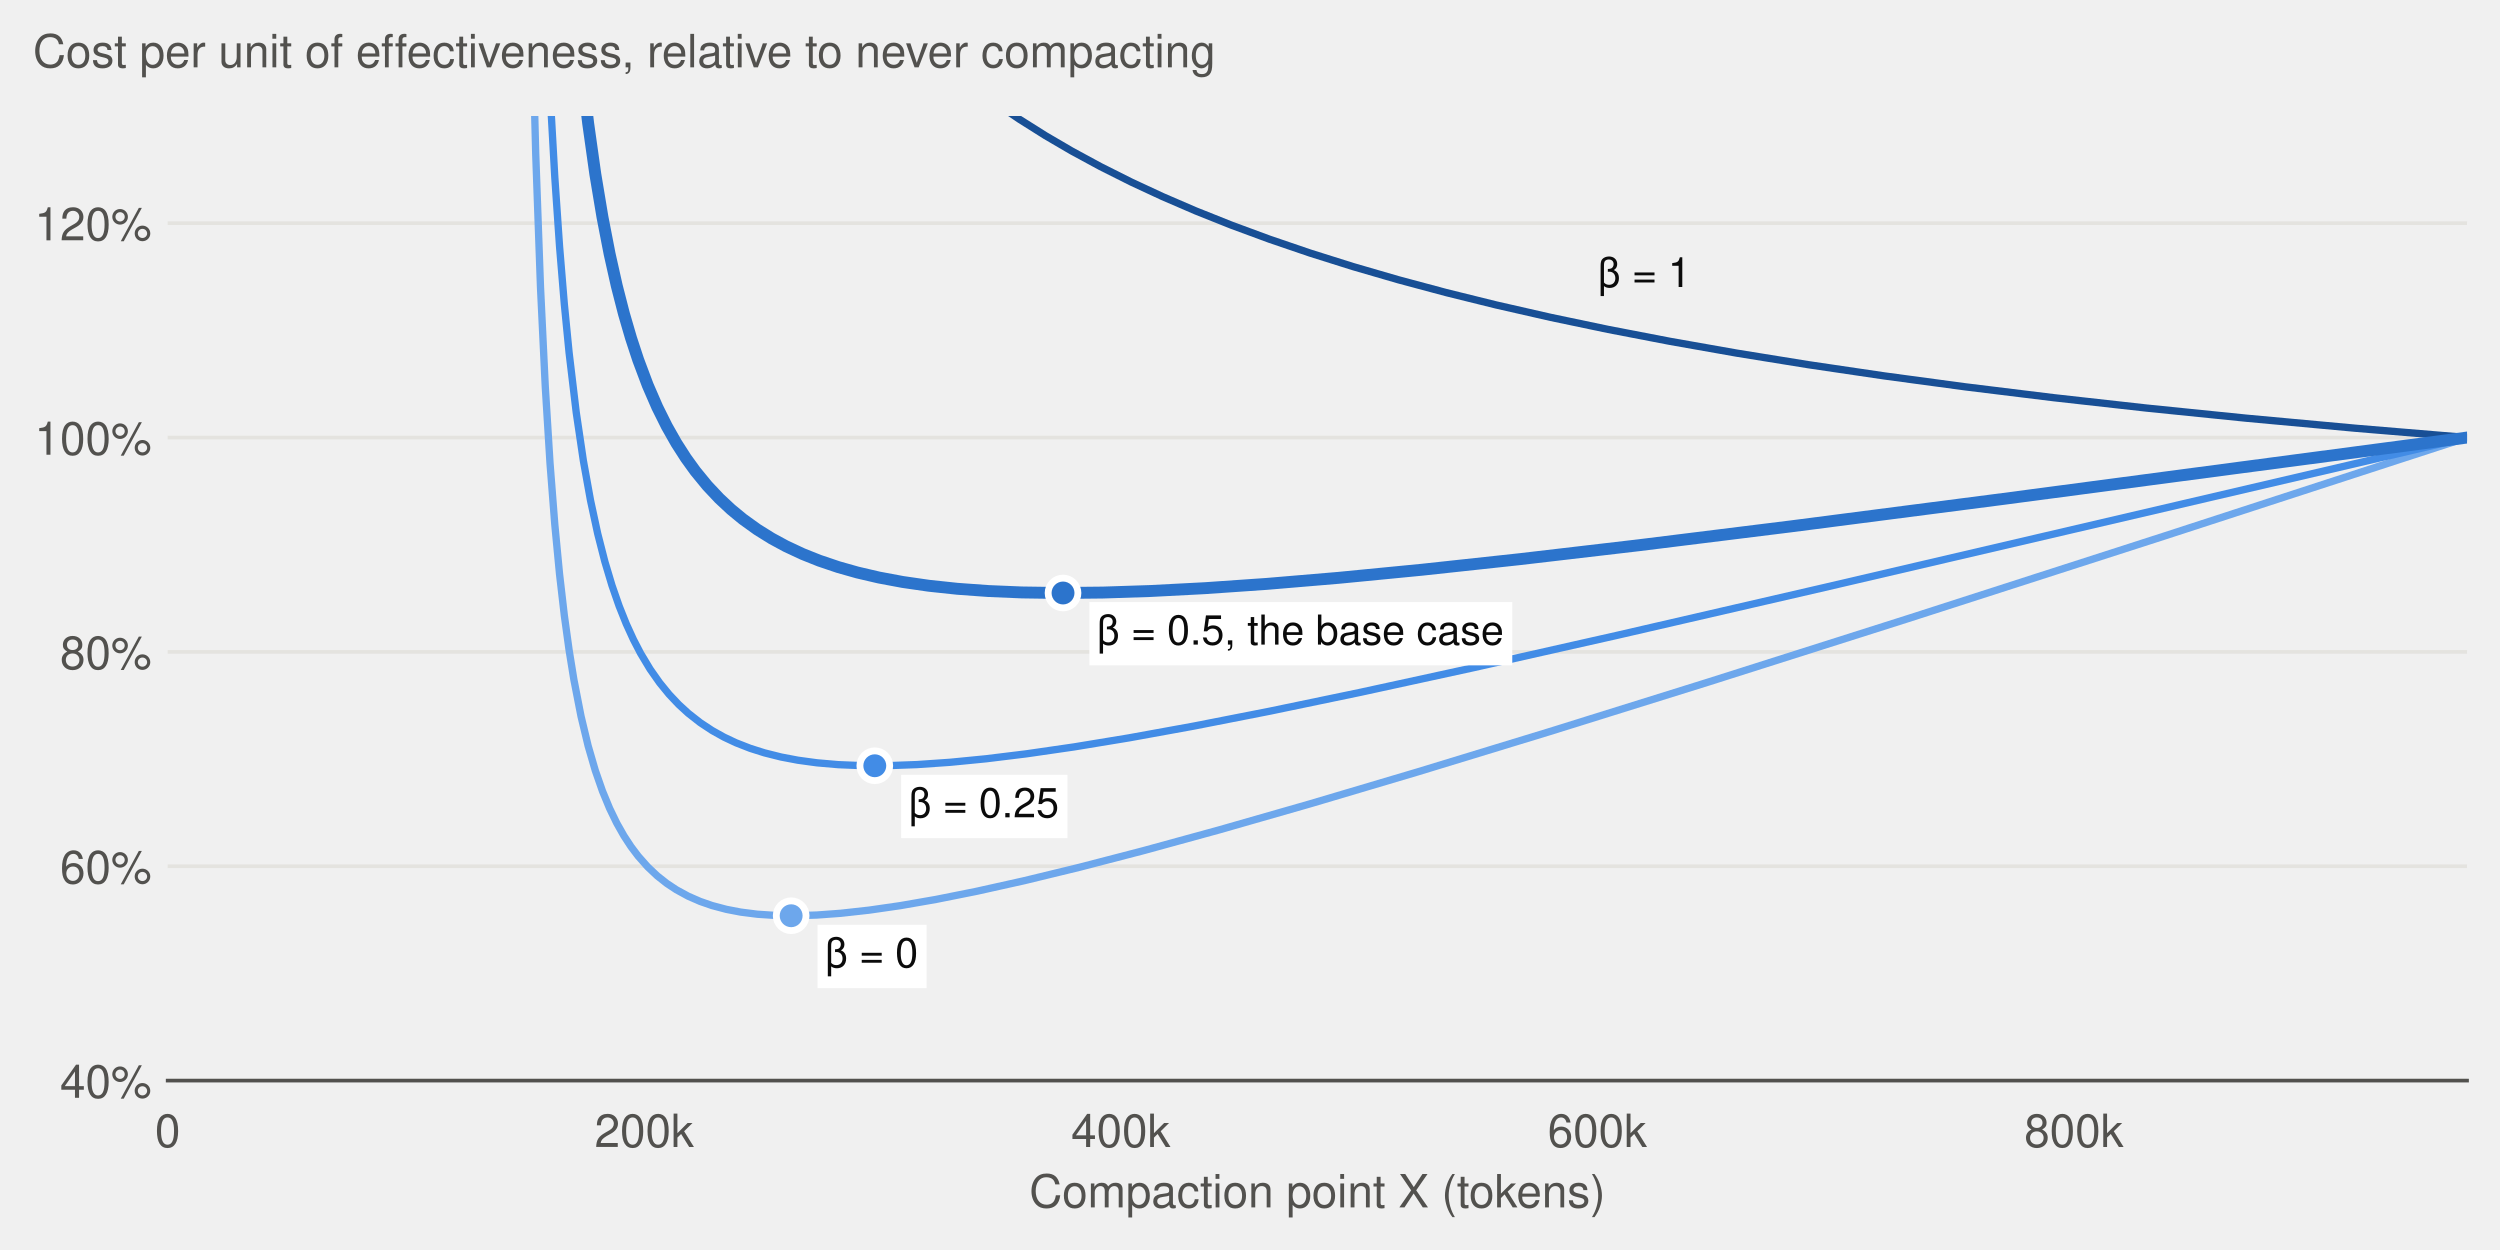
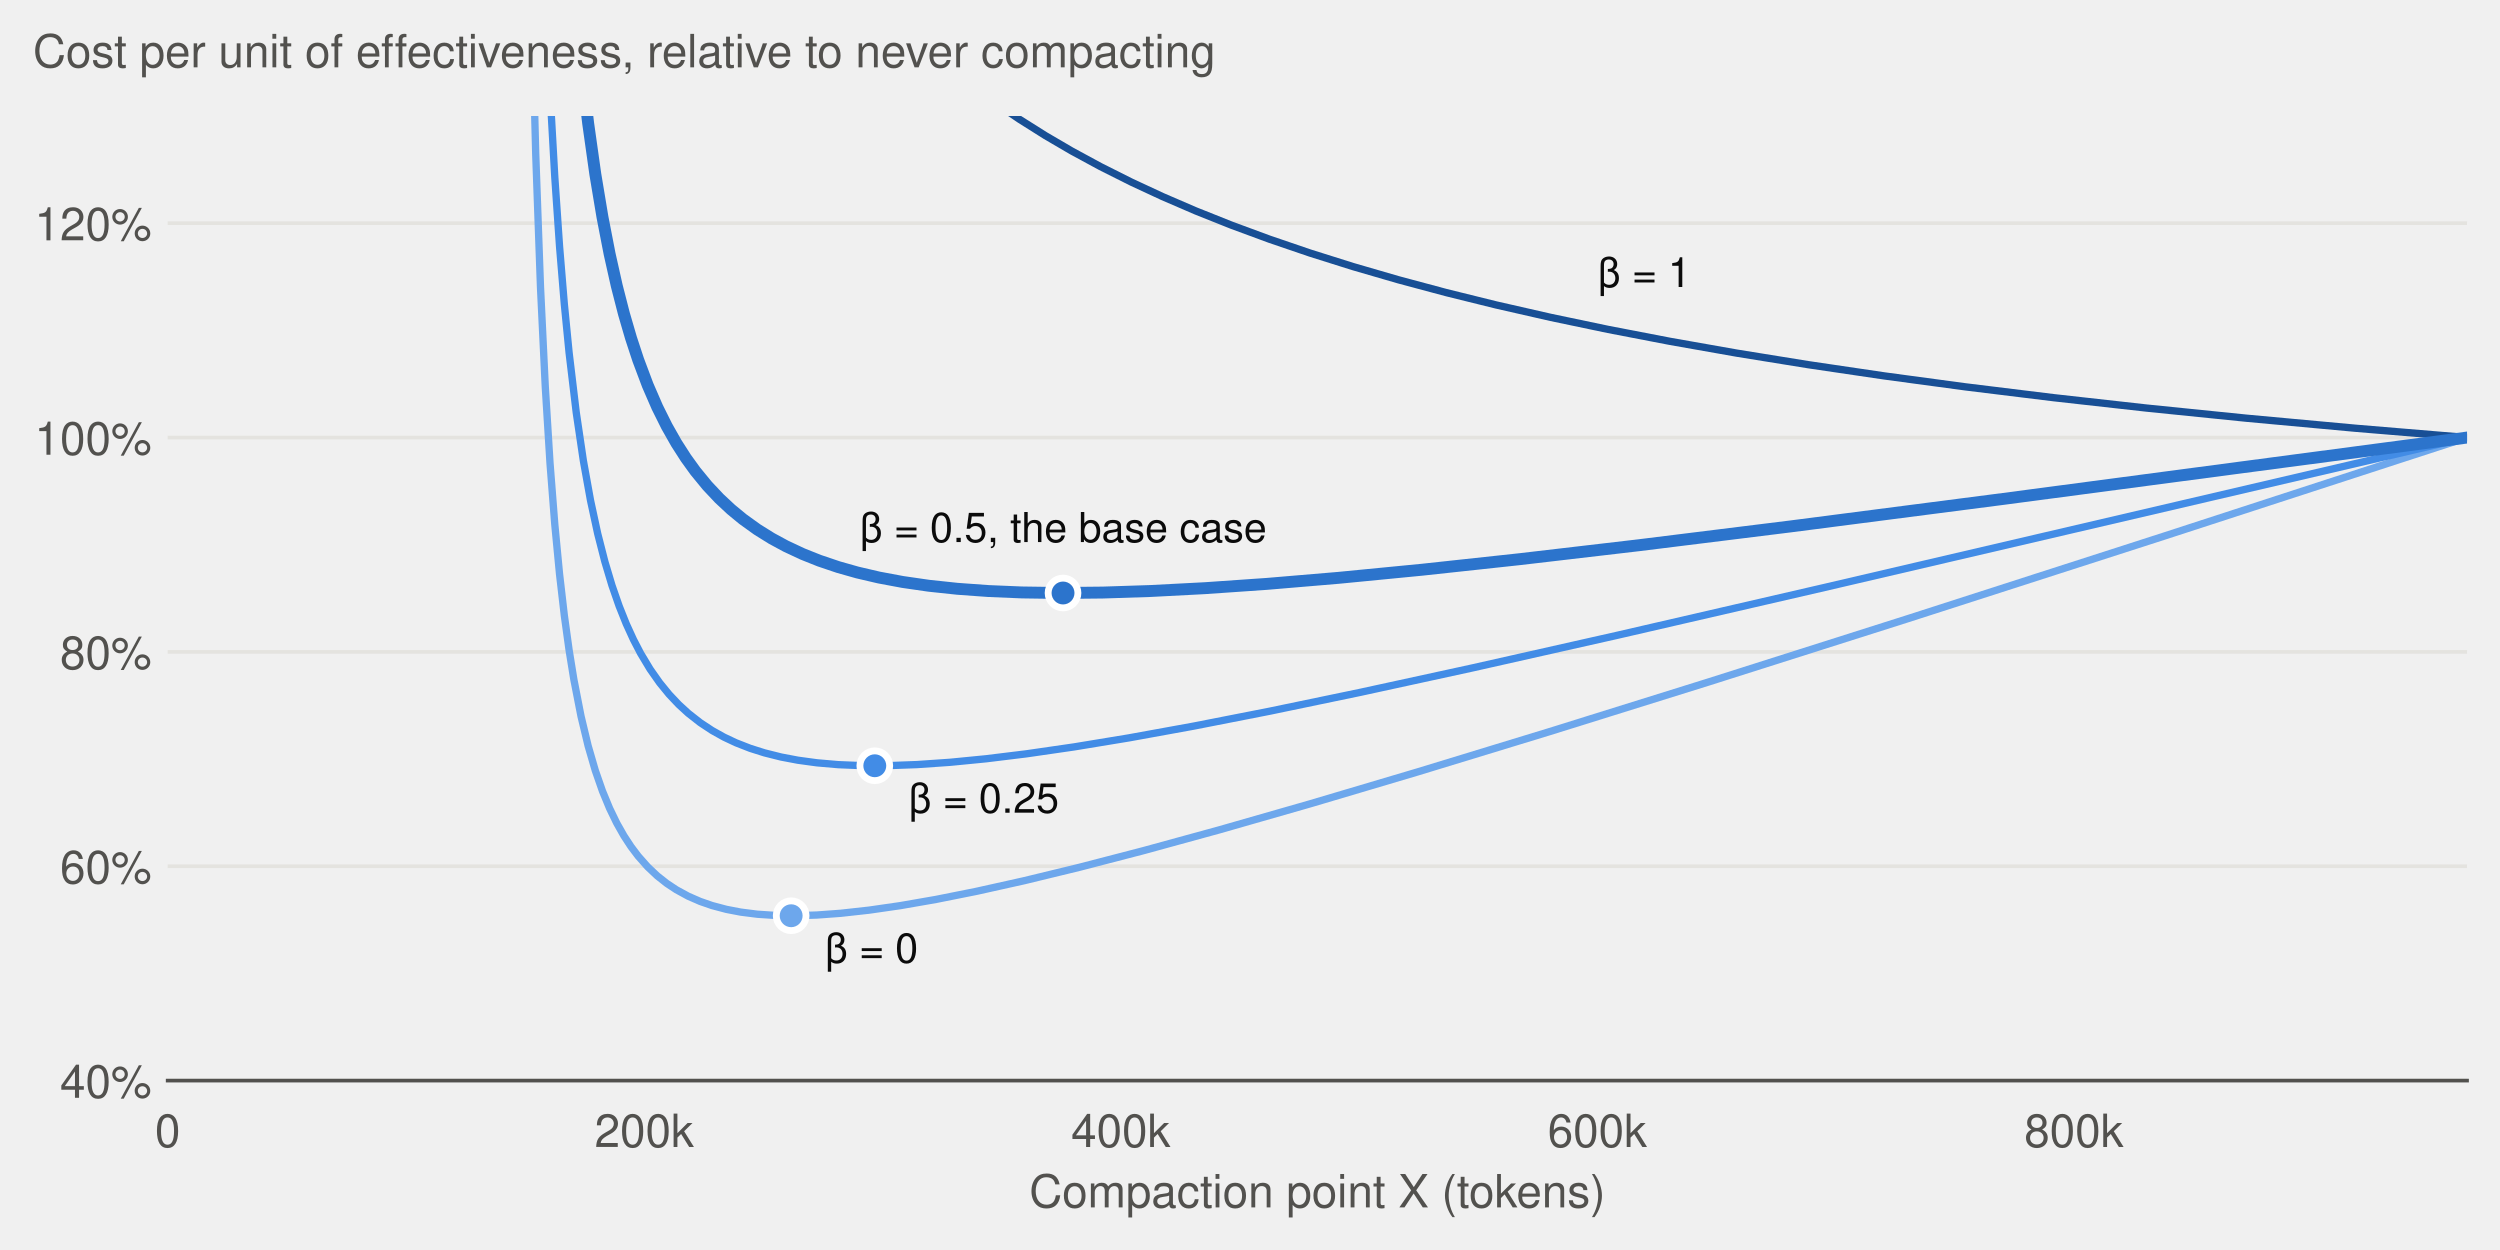
<svg xmlns="http://www.w3.org/2000/svg" xmlns:xlink="http://www.w3.org/1999/xlink" width="546.02pt" height="272.995pt" viewBox="0 0 546.02 272.995" version="1.1">
  <defs>
    <style type="text/css">*{stroke-linejoin: round; stroke-linecap: butt}</style>
  </defs>
  <g id="figure_1">
    <g id="patch_1">
      <path d="M 0 272.995  L 546.02 272.995  L 546.02 0  L 0 0  L 0 272.995  z " style="fill: none" />
    </g>
    <g id="axes_1">
      <g id="patch_2">
        <path d="M 36.62 236.011  L 538.82 236.011  L 538.82 25.339  L 36.62 25.339  L 36.62 236.011  z " style="fill: none" />
      </g>
      <g id="matplotlib.axis_1">
        <g id="xtick_1">
          <g id="line2d_1" />
          <g id="text_1">
            <text style="font-size: 10px; font-family: 'Helvetica', 'Arial', 'DejaVu Sans'; text-anchor: middle; fill: #52514e" x="36.62" y="250.511" transform="rotate(-0 36.62 250.5114)">0</text>
          </g>
        </g>
        <g id="xtick_2">
          <g id="line2d_2" />
          <g id="text_2">
            <text style="font-size: 10px; font-family: 'Helvetica', 'Arial', 'DejaVu Sans'; text-anchor: middle; fill: #52514e" x="140.703" y="250.511" transform="rotate(-0 140.7029 250.5114)">200k</text>
          </g>
        </g>
        <g id="xtick_3">
          <g id="line2d_3" />
          <g id="text_3">
            <text style="font-size: 10px; font-family: 'Helvetica', 'Arial', 'DejaVu Sans'; text-anchor: middle; fill: #52514e" x="244.786" y="250.511" transform="rotate(-0 244.7858 250.5114)">400k</text>
          </g>
        </g>
        <g id="xtick_4">
          <g id="line2d_4" />
          <g id="text_4">
            <text style="font-size: 10px; font-family: 'Helvetica', 'Arial', 'DejaVu Sans'; text-anchor: middle; fill: #52514e" x="348.869" y="250.511" transform="rotate(-0 348.8687 250.5114)">600k</text>
          </g>
        </g>
        <g id="xtick_5">
          <g id="line2d_5" />
          <g id="text_5">
            <text style="font-size: 10px; font-family: 'Helvetica', 'Arial', 'DejaVu Sans'; text-anchor: middle; fill: #52514e" x="452.952" y="250.511" transform="rotate(-0 452.9516 250.5114)">800k</text>
          </g>
        </g>
        <g id="text_6">
          <text style="font-size: 10px; font-family: 'Helvetica', 'Arial', 'DejaVu Sans'; text-anchor: middle; fill: #52514e" x="287.72" y="263.711" transform="rotate(-0 287.72 263.7106)">Compaction point X (tokens)</text>
        </g>
      </g>
      <g id="matplotlib.axis_2">
        <g id="ytick_1">
          <g id="line2d_6">
            <path d="M 36.62 236.011  L 538.82 236.011  " clip-path="url(#p2d166654ca)" style="fill: none; stroke: #e4e3df; stroke-width: 0.8; stroke-linecap: square" />
          </g>
          <g id="line2d_7" />
          <g id="text_7">
            <text style="font-size: 10px; font-family: 'Helvetica', 'Arial', 'DejaVu Sans'; text-anchor: end; fill: #52514e" x="33.12" y="239.761" transform="rotate(-0 33.12 239.7614)">40%</text>
          </g>
        </g>
        <g id="ytick_2">
          <g id="line2d_8">
            <path d="M 36.62 189.195  L 538.82 189.195  " clip-path="url(#p2d166654ca)" style="fill: none; stroke: #e4e3df; stroke-width: 0.8; stroke-linecap: square" />
          </g>
          <g id="line2d_9" />
          <g id="text_8">
            <text style="font-size: 10px; font-family: 'Helvetica', 'Arial', 'DejaVu Sans'; text-anchor: end; fill: #52514e" x="33.12" y="192.945" transform="rotate(-0 33.12 192.9454)">60%</text>
          </g>
        </g>
        <g id="ytick_3">
          <g id="line2d_10">
            <path d="M 36.62 142.379  L 538.82 142.379  " clip-path="url(#p2d166654ca)" style="fill: none; stroke: #e4e3df; stroke-width: 0.8; stroke-linecap: square" />
          </g>
          <g id="line2d_11" />
          <g id="text_9">
            <text style="font-size: 10px; font-family: 'Helvetica', 'Arial', 'DejaVu Sans'; text-anchor: end; fill: #52514e" x="33.12" y="146.129" transform="rotate(-0 33.12 146.1294)">80%</text>
          </g>
        </g>
        <g id="ytick_4">
          <g id="line2d_12">
            <path d="M 36.62 95.563  L 538.82 95.563  " clip-path="url(#p2d166654ca)" style="fill: none; stroke: #e4e3df; stroke-width: 0.8; stroke-linecap: square" />
          </g>
          <g id="line2d_13" />
          <g id="text_10">
            <text style="font-size: 10px; font-family: 'Helvetica', 'Arial', 'DejaVu Sans'; text-anchor: end; fill: #52514e" x="33.12" y="99.313" transform="rotate(-0 33.12 99.31338)">100%</text>
          </g>
        </g>
        <g id="ytick_5">
          <g id="line2d_14">
            <path d="M 36.62 48.747  L 538.82 48.747  " clip-path="url(#p2d166654ca)" style="fill: none; stroke: #e4e3df; stroke-width: 0.8; stroke-linecap: square" />
          </g>
          <g id="line2d_15" />
          <g id="text_11">
            <text style="font-size: 10px; font-family: 'Helvetica', 'Arial', 'DejaVu Sans'; text-anchor: end; fill: #52514e" x="33.12" y="52.497" transform="rotate(-0 33.12 52.49738)">120%</text>
          </g>
        </g>
        <g id="text_12">
          <text style="font-size: 10px; font-family: 'Helvetica', 'Arial', 'DejaVu Sans'; text-anchor: start; fill: #52514e" x="7.2" y="14.7" transform="rotate(-0 7.2 14.7)">Cost per unit of effectiveness, relative to never compacting</text>
        </g>
      </g>
      <g id="line2d_16">
        <path d="M 116.109 -1  L 117.007 33.663  L 118.048 62.697  L 119.089 84.385  L 120.129 101.176  L 121.17 114.54  L 122.211 125.41  L 123.252 134.412  L 124.293 141.974  L 125.334 148.407  L 126.895 156.416  L 128.456 162.92  L 130.017 168.284  L 131.579 172.766  L 133.14 176.549  L 134.701 179.771  L 136.262 182.535  L 137.824 184.92  L 139.385 186.988  L 141.466 189.335  L 143.548 191.296  L 145.63 192.941  L 147.711 194.321  L 150.314 195.74  L 152.916 196.876  L 155.518 197.779  L 158.64 198.608  L 161.763 199.209  L 165.406 199.672  L 169.569 199.947  L 173.732 200.001  L 178.416 199.85  L 183.62 199.47  L 189.865 198.777  L 196.63 197.799  L 204.437 196.44  L 213.284 194.671  L 223.692 192.353  L 235.662 189.448  L 249.713 185.799  L 266.366 181.231  L 286.142 175.562  L 309.56 168.61  L 338.183 159.871  L 373.051 148.986  L 416.766 135.097  L 472.45 117.161  L 538.82 95.563  L 538.82 95.563  " clip-path="url(#p2d166654ca)" style="fill: none; stroke: #6da7ec; stroke-width: 1.6; stroke-linecap: square" />
      </g>
      <g id="line2d_17">
        <path d="M 119.181 -1  L 120.129 20.111  L 121.17 38.688  L 122.211 53.836  L 123.252 66.412  L 124.293 77.009  L 125.854 90.091  L 127.415 100.639  L 128.977 109.306  L 130.538 116.536  L 132.099 122.646  L 133.66 127.864  L 135.222 132.361  L 136.783 136.266  L 138.344 139.681  L 139.905 142.684  L 141.987 146.154  L 144.069 149.118  L 146.15 151.666  L 148.232 153.868  L 150.314 155.777  L 152.916 157.818  L 155.518 159.539  L 158.12 160.992  L 160.722 162.219  L 163.844 163.44  L 166.967 164.43  L 170.61 165.342  L 174.253 166.034  L 178.416 166.603  L 183.1 167.008  L 188.304 167.22  L 194.028 167.218  L 200.273 166.99  L 207.559 166.487  L 215.365 165.722  L 224.212 164.636  L 234.621 163.126  L 246.59 161.154  L 260.641 158.601  L 277.295 155.335  L 297.07 151.22  L 321.53 145.894  L 353.275 138.741  L 398.551 128.293  L 538.82 95.563  L 538.82 95.563  " clip-path="url(#p2d166654ca)" style="fill: none; stroke: #428ce6; stroke-width: 1.6; stroke-linecap: square" />
      </g>
      <g id="line2d_18">
        <path d="M 190.804 -1  L 194.549 3.013  L 198.712 7.151  L 202.875 10.987  L 207.559 14.988  L 212.243 18.695  L 217.447 22.512  L 222.651 26.048  L 228.376 29.655  L 234.1 32.999  L 240.345 36.384  L 247.111 39.779  L 253.876 42.924  L 261.162 46.066  L 268.968 49.182  L 277.295 52.256  L 286.142 55.274  L 295.509 58.224  L 305.397 61.098  L 315.805 63.889  L 326.734 66.594  L 338.704 69.322  L 351.194 71.941  L 364.724 74.547  L 379.296 77.121  L 394.908 79.644  L 411.562 82.104  L 429.256 84.49  L 448.511 86.855  L 468.807 89.123  L 490.665 91.342  L 514.604 93.544  L 538.82 95.563  L 538.82 95.563  " clip-path="url(#p2d166654ca)" style="fill: none; stroke: #184f95; stroke-width: 1.6; stroke-linecap: square" />
      </g>
      <g id="patch_3">
        <path d="M 36.62 236.011  L 538.82 236.011  " style="fill: none; stroke: #52514e; stroke-width: 0.8; stroke-linejoin: miter; stroke-linecap: square" />
      </g>
+       <g id="text_13">
+         <text style="font-size: 9px; font-family: 'Helvetica', 'Arial', 'DejaVu Sans'; text-anchor: start; fill: #0b0b0b" x="180.081" y="210.266" transform="rotate(-0 180.0812 210.2662)">β = 0</text>
+       </g>
+       <g id="text_14">
+         <text style="font-size: 9px; font-family: 'Helvetica', 'Arial', 'DejaVu Sans'; text-anchor: start; fill: #0b0b0b" x="198.348" y="177.507" transform="rotate(-0 198.3478 177.5074)">β = 0.25</text>
+       </g>
      <g id="line2d_19">
        <path d="M 125.472 -1  L 126.895 13.64  L 128.456 26.916  L 130.017 38.002  L 131.579 47.391  L 133.14 55.438  L 134.701 62.404  L 136.262 68.489  L 137.824 73.844  L 139.385 78.589  L 141.466 84.127  L 143.548 88.92  L 145.63 93.102  L 147.711 96.775  L 149.793 100.021  L 151.875 102.905  L 154.477 106.077  L 157.079 108.846  L 159.681 111.274  L 162.283 113.414  L 165.406 115.658  L 168.528 117.604  L 171.651 119.296  L 175.293 120.999  L 178.936 122.454  L 183.1 123.861  L 187.263 125.039  L 191.947 126.132  L 197.151 127.106  L 202.875 127.935  L 209.12 128.6  L 215.886 129.088  L 223.172 129.393  L 231.498 129.515  L 240.866 129.419  L 251.274 129.081  L 263.243 128.458  L 276.774 127.519  L 292.387 126.202  L 310.601 124.431  L 331.938 122.126  L 357.959 119.082  L 391.265 114.95  L 437.582 108.96  L 533.339 96.289  L 538.82 95.563  L 538.82 95.563  " clip-path="url(#p2d166654ca)" style="fill: none; stroke: #2c74cc; stroke-width: 2.6; stroke-linecap: square" />
      </g>
-       <g id="text_13">
+       <g id="text_15">
+         <text style="font-size: 9px; font-family: 'Helvetica', 'Arial', 'DejaVu Sans'; text-anchor: middle; fill: #0b0b0b" x="232.175" y="118.39" transform="rotate(-0 232.1747 118.3903)">β = 0.5, the base case</text>
+       </g>
+       <g id="text_16">
        <text style="font-size: 9px; font-family: 'Helvetica', 'Arial', 'DejaVu Sans'; text-anchor: start; fill: #0b0b0b" x="348.869" y="62.685" transform="rotate(-0 348.8687 62.68501)">β = 1</text>
      </g>
      <g id="line2d_20">
        <defs>
          <path id="mcbe912b5a5" d="M 0 3.25  C 0.862 3.25 1.689 2.908 2.298 2.298  C 2.908 1.689 3.25 0.862 3.25 0  C 3.25 -0.862 2.908 -1.689 2.298 -2.298  C 1.689 -2.908 0.862 -3.25 0 -3.25  C -0.862 -3.25 -1.689 -2.908 -2.298 -2.298  C -2.908 -1.689 -3.25 -0.862 -3.25 0  C -3.25 0.862 -2.908 1.689 -2.298 2.298  C -1.689 2.908 -0.862 3.25 0 3.25  z " style="stroke: #ffffff; stroke-width: 1.5" />
        </defs>
        <g clip-path="url(#p2d166654ca)">
          <use xlink:href="#mcbe912b5a5" x="172.795" y="200.005" style="fill: #6da7ec; stroke: #ffffff; stroke-width: 1.5" />
        </g>
      </g>
      <g id="line2d_21">
        <defs>
          <path id="m016579d3dd" d="M 0 3.25  C 0.862 3.25 1.689 2.908 2.298 2.298  C 2.908 1.689 3.25 0.862 3.25 0  C 3.25 -0.862 2.908 -1.689 2.298 -2.298  C 1.689 -2.908 0.862 -3.25 0 -3.25  C -0.862 -3.25 -1.689 -2.908 -2.298 -2.298  C -2.908 -1.689 -3.25 -0.862 -3.25 0  C -3.25 0.862 -2.908 1.689 -2.298 2.298  C -1.689 2.908 -0.862 3.25 0 3.25  z " style="stroke: #ffffff; stroke-width: 1.5" />
        </defs>
        <g clip-path="url(#p2d166654ca)">
          <use xlink:href="#m016579d3dd" x="191.062" y="167.246" style="fill: #428ce6; stroke: #ffffff; stroke-width: 1.5" />
        </g>
      </g>
      <g id="line2d_22">
        <defs>
          <path id="m38bb1385a4" d="M 0 3.25  C 0.862 3.25 1.689 2.908 2.298 2.298  C 2.908 1.689 3.25 0.862 3.25 0  C 3.25 -0.862 2.908 -1.689 2.298 -2.298  C 1.689 -2.908 0.862 -3.25 0 -3.25  C -0.862 -3.25 -1.689 -2.908 -2.298 -2.298  C -2.908 -1.689 -3.25 -0.862 -3.25 0  C -3.25 0.862 -2.908 1.689 -2.298 2.298  C -1.689 2.908 -0.862 3.25 0 3.25  z " style="stroke: #ffffff; stroke-width: 1.5" />
        </defs>
        <g clip-path="url(#p2d166654ca)">
          <use xlink:href="#m38bb1385a4" x="232.175" y="129.516" style="fill: #2c74cc; stroke: #ffffff; stroke-width: 1.5" />
        </g>
      </g>
-       <g id="text_14">
-         <g id="patch_4">
-           <path d="M 178.551 215.809  L 202.37 215.809  L 202.37 201.986  L 178.551 201.986  z " style="fill: #ffffff" />
-         </g>
-         <text style="font-size: 9px; font-family: 'Helvetica', 'Arial', 'DejaVu Sans'; text-anchor: start; fill: #0b0b0b" x="180.081" y="211.275" transform="rotate(-0 180.0812 211.2751)">β = 0</text>
-       </g>
-       <g id="text_15">
-         <g id="patch_5">
-           <path d="M 196.818 183.05  L 233.147 183.05  L 233.147 169.227  L 196.818 169.227  z " style="fill: #ffffff" />
-         </g>
-         <text style="font-size: 9px; font-family: 'Helvetica', 'Arial', 'DejaVu Sans'; text-anchor: start; fill: #0b0b0b" x="198.348" y="178.516" transform="rotate(-0 198.3478 178.5162)">β = 0.25</text>
-       </g>
-       <g id="text_16">
-         <g id="patch_6">
-           <path d="M 237.931 145.32  L 330.29 145.32  L 330.29 131.497  L 237.931 131.497  z " style="fill: #ffffff" />
-         </g>
-         <text style="font-size: 9px; font-family: 'Helvetica', 'Arial', 'DejaVu Sans'; text-anchor: start; fill: #0b0b0b" x="239.461" y="140.786" transform="rotate(-0 239.4605 140.7856)">β = 0.5, the base case</text>
-       </g>
    </g>
  </g>
  <defs>
    <clipPath id="p2d166654ca">
      <rect x="36.62" y="25.339" width="502.2" height="210.672" />
    </clipPath>
  </defs>
</svg>
